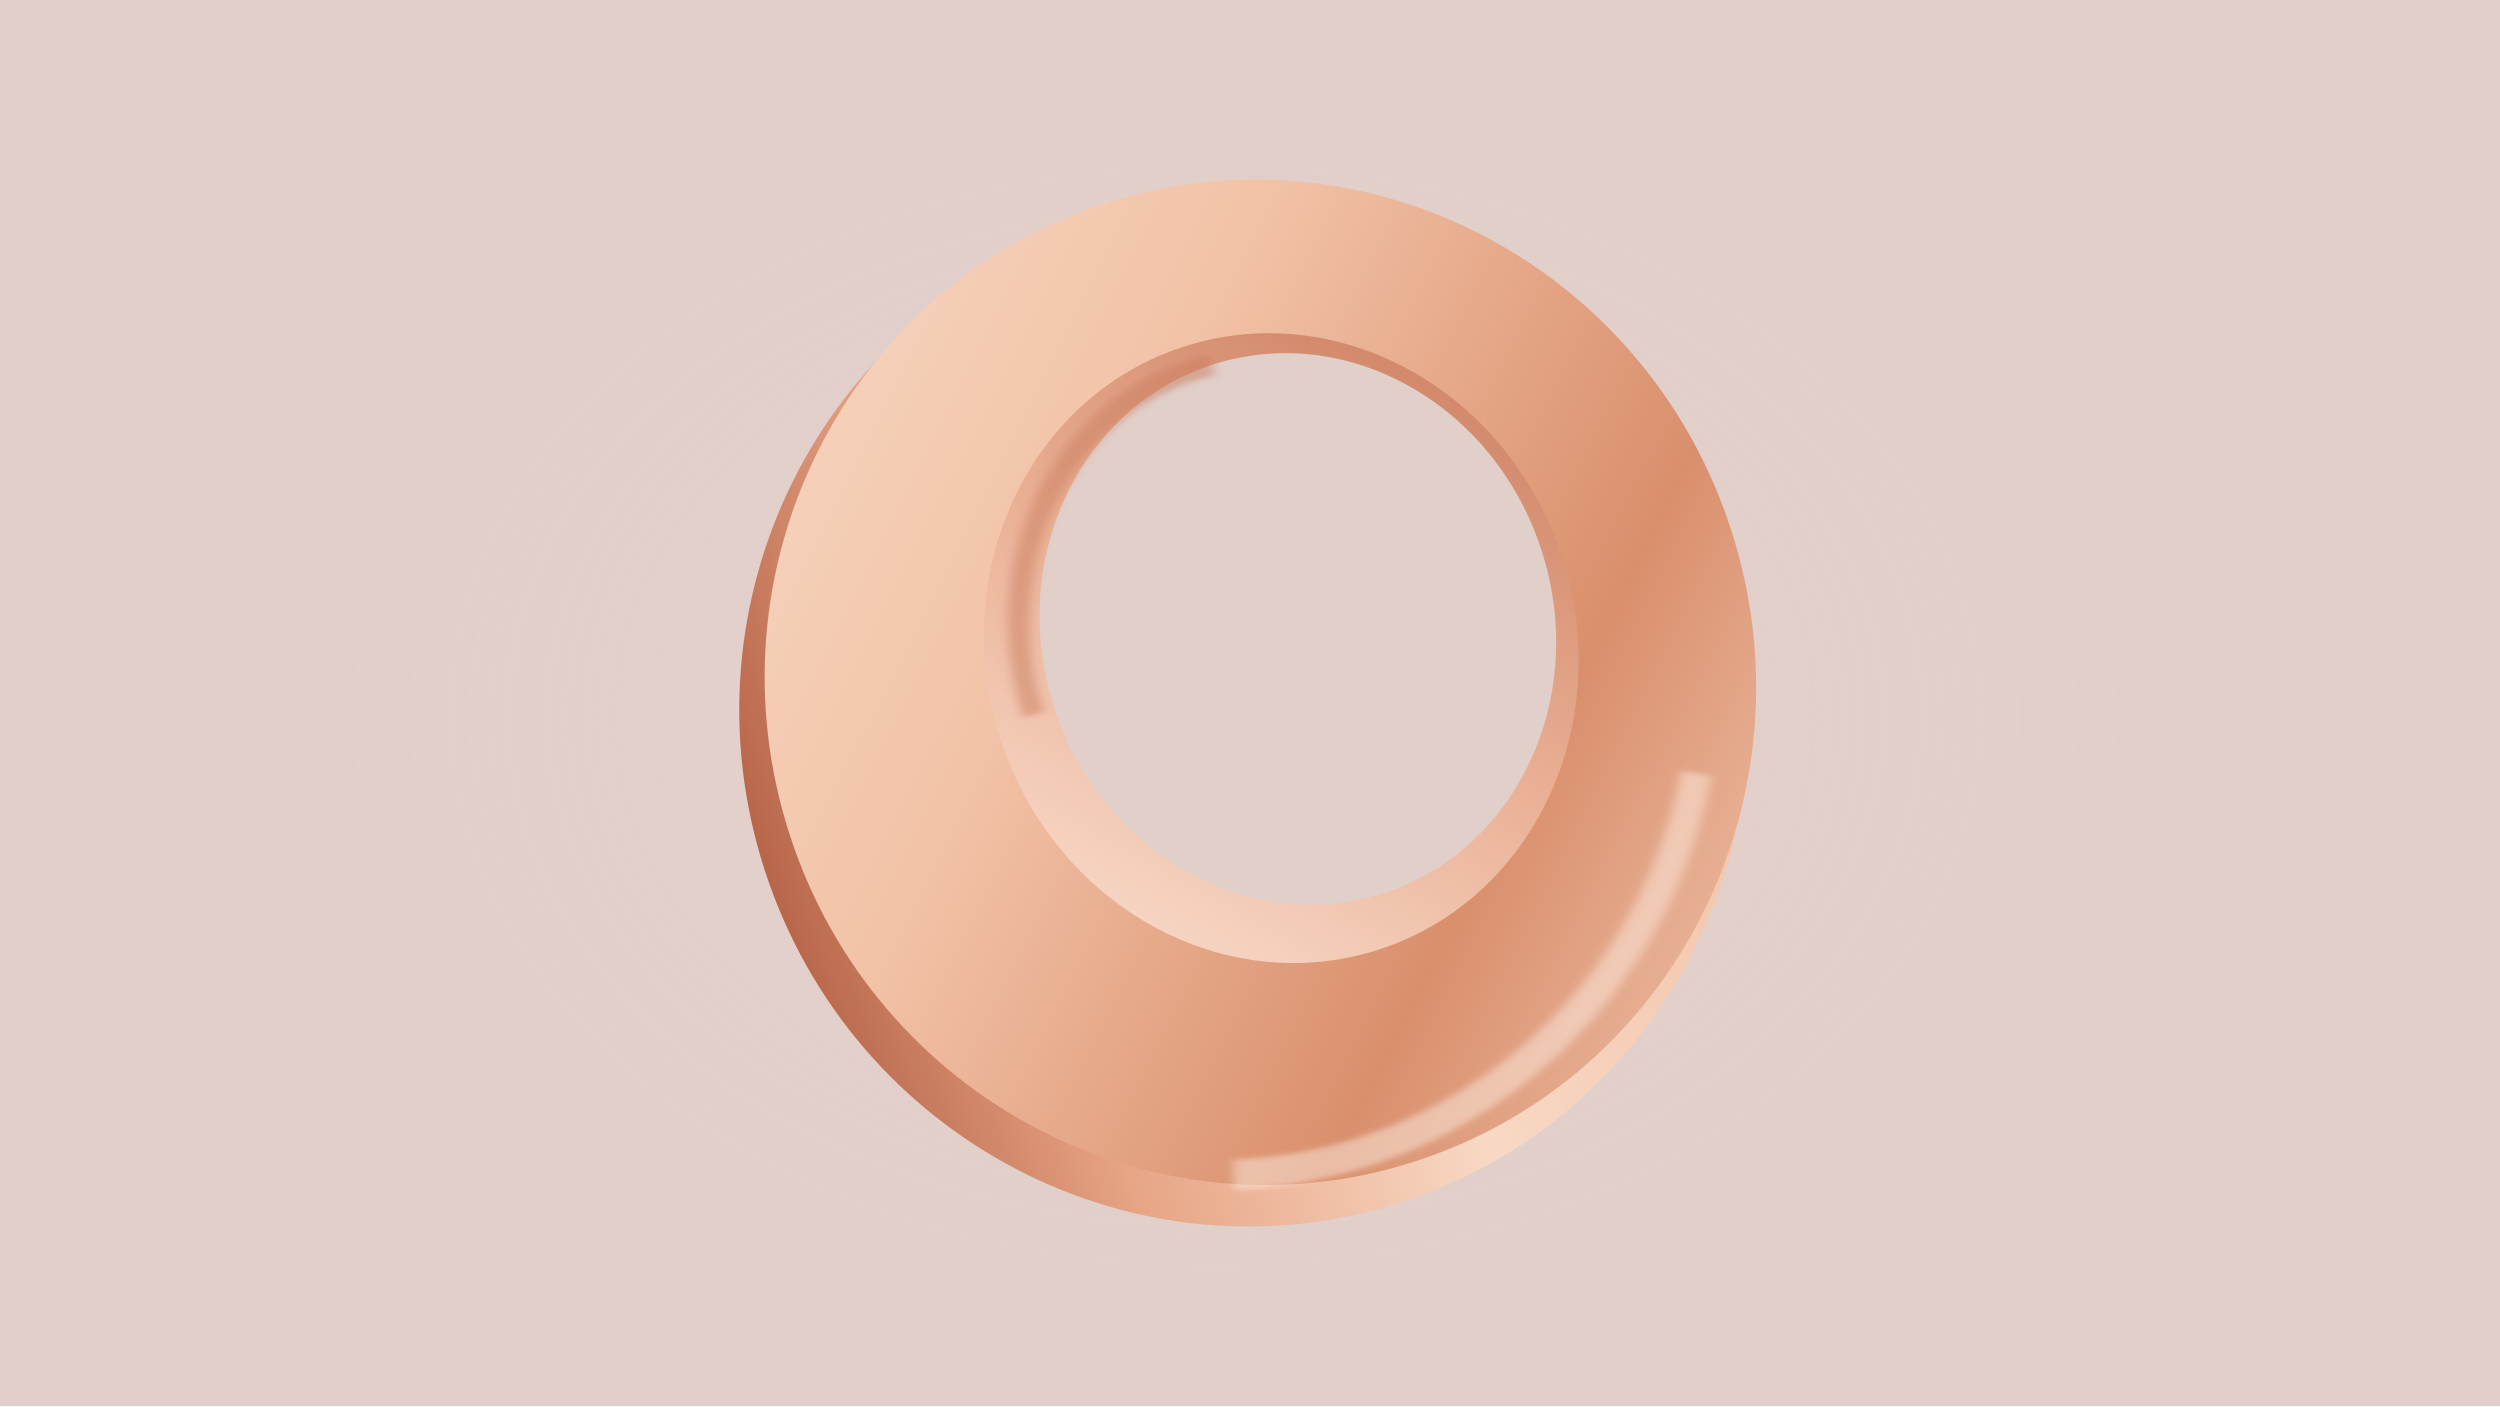
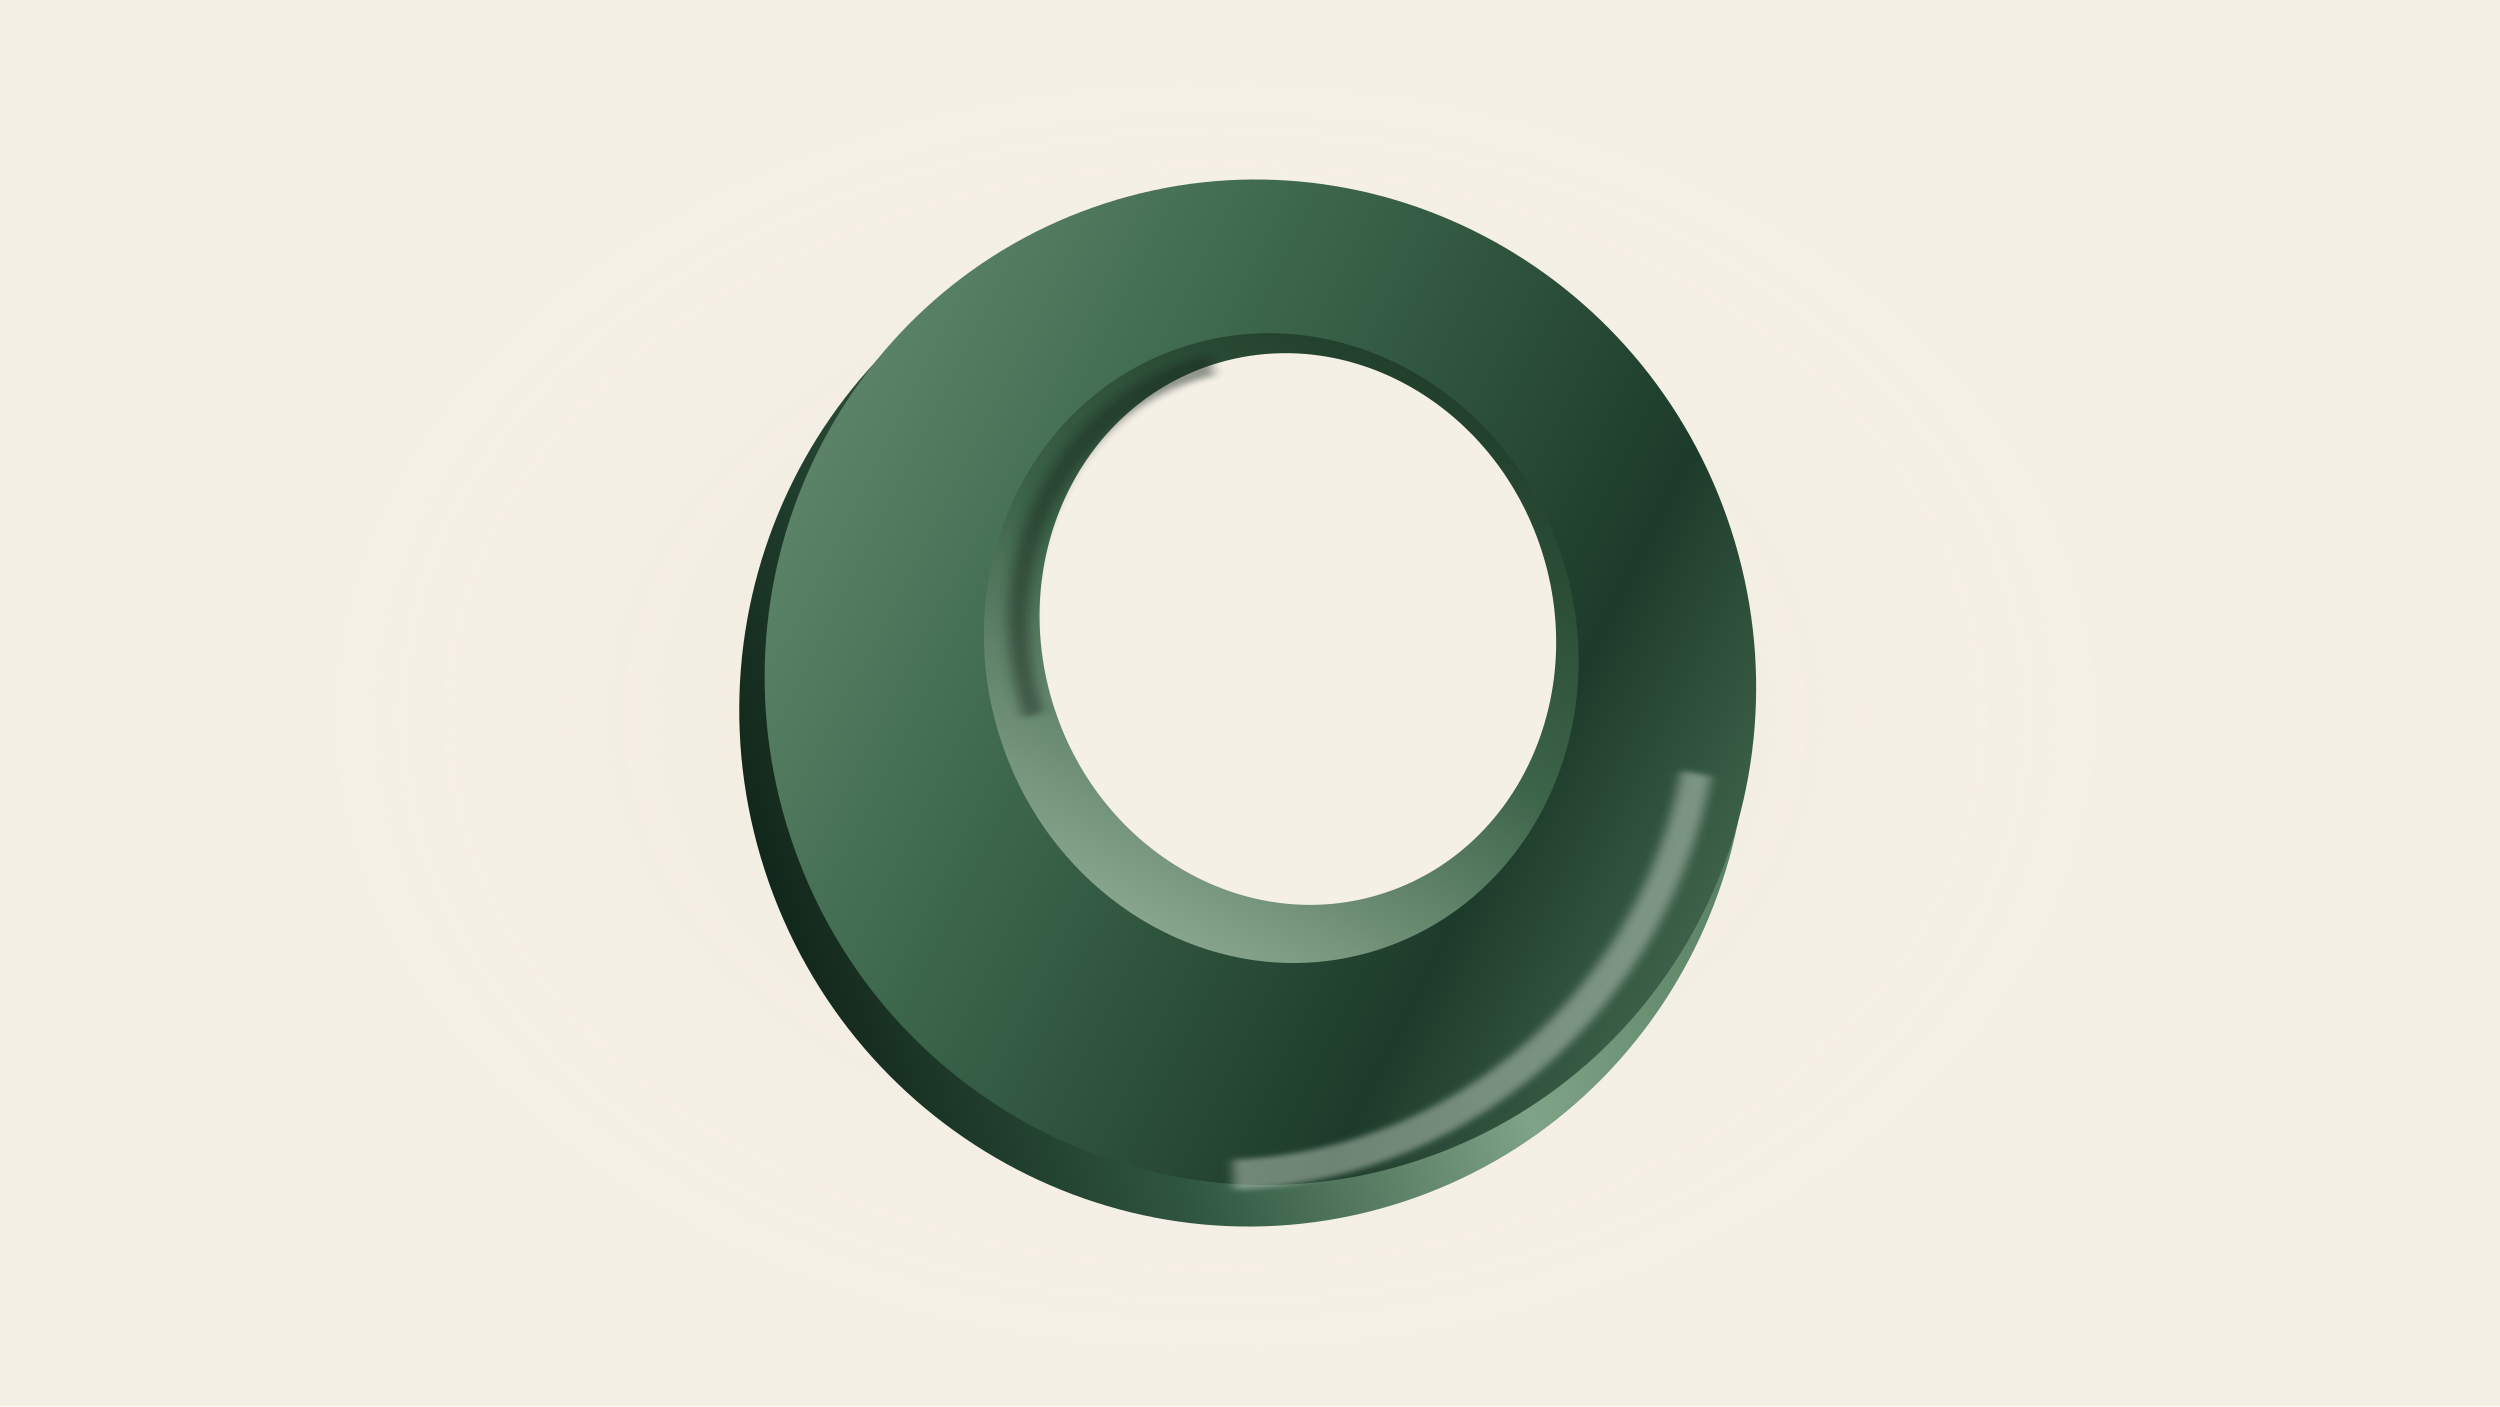
<svg xmlns="http://www.w3.org/2000/svg" viewBox="0 0 1152 648" width="1152" height="648">
  <defs>
    <radialGradient id="glow" cx="50%" cy="50%" r="50%">
-       <stop offset="0" stop-color="#e9d3cc" />
-       <stop offset="1" stop-color="#e1cfca" stop-opacity="0" />
+       <stop offset="0" stop-color="#ece5d6" />
+       <stop offset="1" stop-color="#f5f0e6" stop-opacity="0" />
    </radialGradient>
    <linearGradient id="outer" x1="0" y1="0" x2="1" y2="1">
-       <stop offset="0" stop-color="#f7d9c6" />
-       <stop offset=".35" stop-color="#f2c2a6" />
-       <stop offset=".7" stop-color="#d98f6c" />
-       <stop offset="1" stop-color="#f4cdb7" />
+       <stop offset="0" stop-color="#6f9479" />
+       <stop offset=".35" stop-color="#3f6a4f" />
+       <stop offset=".7" stop-color="#1d3b2a" />
+       <stop offset="1" stop-color="#5a8466" />
    </linearGradient>
    <linearGradient id="inner" x1="1" y1="0" x2="0" y2="1">
-       <stop offset="0" stop-color="#c8785a" />
-       <stop offset=".5" stop-color="#eab095" />
-       <stop offset="1" stop-color="#fbe3d4" />
+       <stop offset="0" stop-color="#16301f" />
+       <stop offset=".5" stop-color="#3c6449" />
+       <stop offset="1" stop-color="#a7c0a9" />
    </linearGradient>
    <linearGradient id="face" x1="0" y1="0" x2="1" y2="0">
-       <stop offset="0" stop-color="#b8664a" />
-       <stop offset=".25" stop-color="#e7a585" />
-       <stop offset=".6" stop-color="#f8d8c4" />
-       <stop offset="1" stop-color="#f1c3a8" />
+       <stop offset="0" stop-color="#12271b" />
+       <stop offset=".3" stop-color="#2f5640" />
+       <stop offset=".65" stop-color="#7fa386" />
+       <stop offset="1" stop-color="#4c7558" />
    </linearGradient>
    <filter id="soft">
      <feGaussianBlur stdDeviation="2" />
    </filter>
  </defs>
-   <rect width="1152" height="648" fill="#e1cfca" />
+   <rect width="1152" height="648" fill="#f5f0e6" />
  <ellipse cx="560" cy="330" rx="420" ry="300" fill="url(#glow)" />
  <g transform="rotate(-18 570 320)">
    <ellipse cx="570" cy="330" rx="232" ry="236" fill="url(#face)" />
    <ellipse cx="582" cy="318" rx="228" ry="232" fill="url(#outer)" />
    <ellipse cx="596" cy="306" rx="136" ry="146" fill="url(#inner)" />
-     <ellipse cx="606" cy="300" rx="118" ry="128" fill="#e1cfca" />
-     <path d="M478 300a118 128 0 0 1 128-128" fill="none" stroke="#c97b5d" stroke-width="10" opacity=".5" filter="url(#soft)" />
-     <path d="M760 420a228 232 0 0 1-260 110" fill="none" stroke="#fff3ea" stroke-width="14" opacity=".45" filter="url(#soft)" />
+     <ellipse cx="606" cy="300" rx="118" ry="128" fill="#f5f0e6" />
+     <path d="M478 300a118 128 0 0 1 128-128" fill="none" stroke="#12271b" stroke-width="10" opacity=".45" filter="url(#soft)" />
+     <path d="M760 420a228 232 0 0 1-260 110" fill="none" stroke="#e7f0e4" stroke-width="14" opacity=".4" filter="url(#soft)" />
  </g>
</svg>
